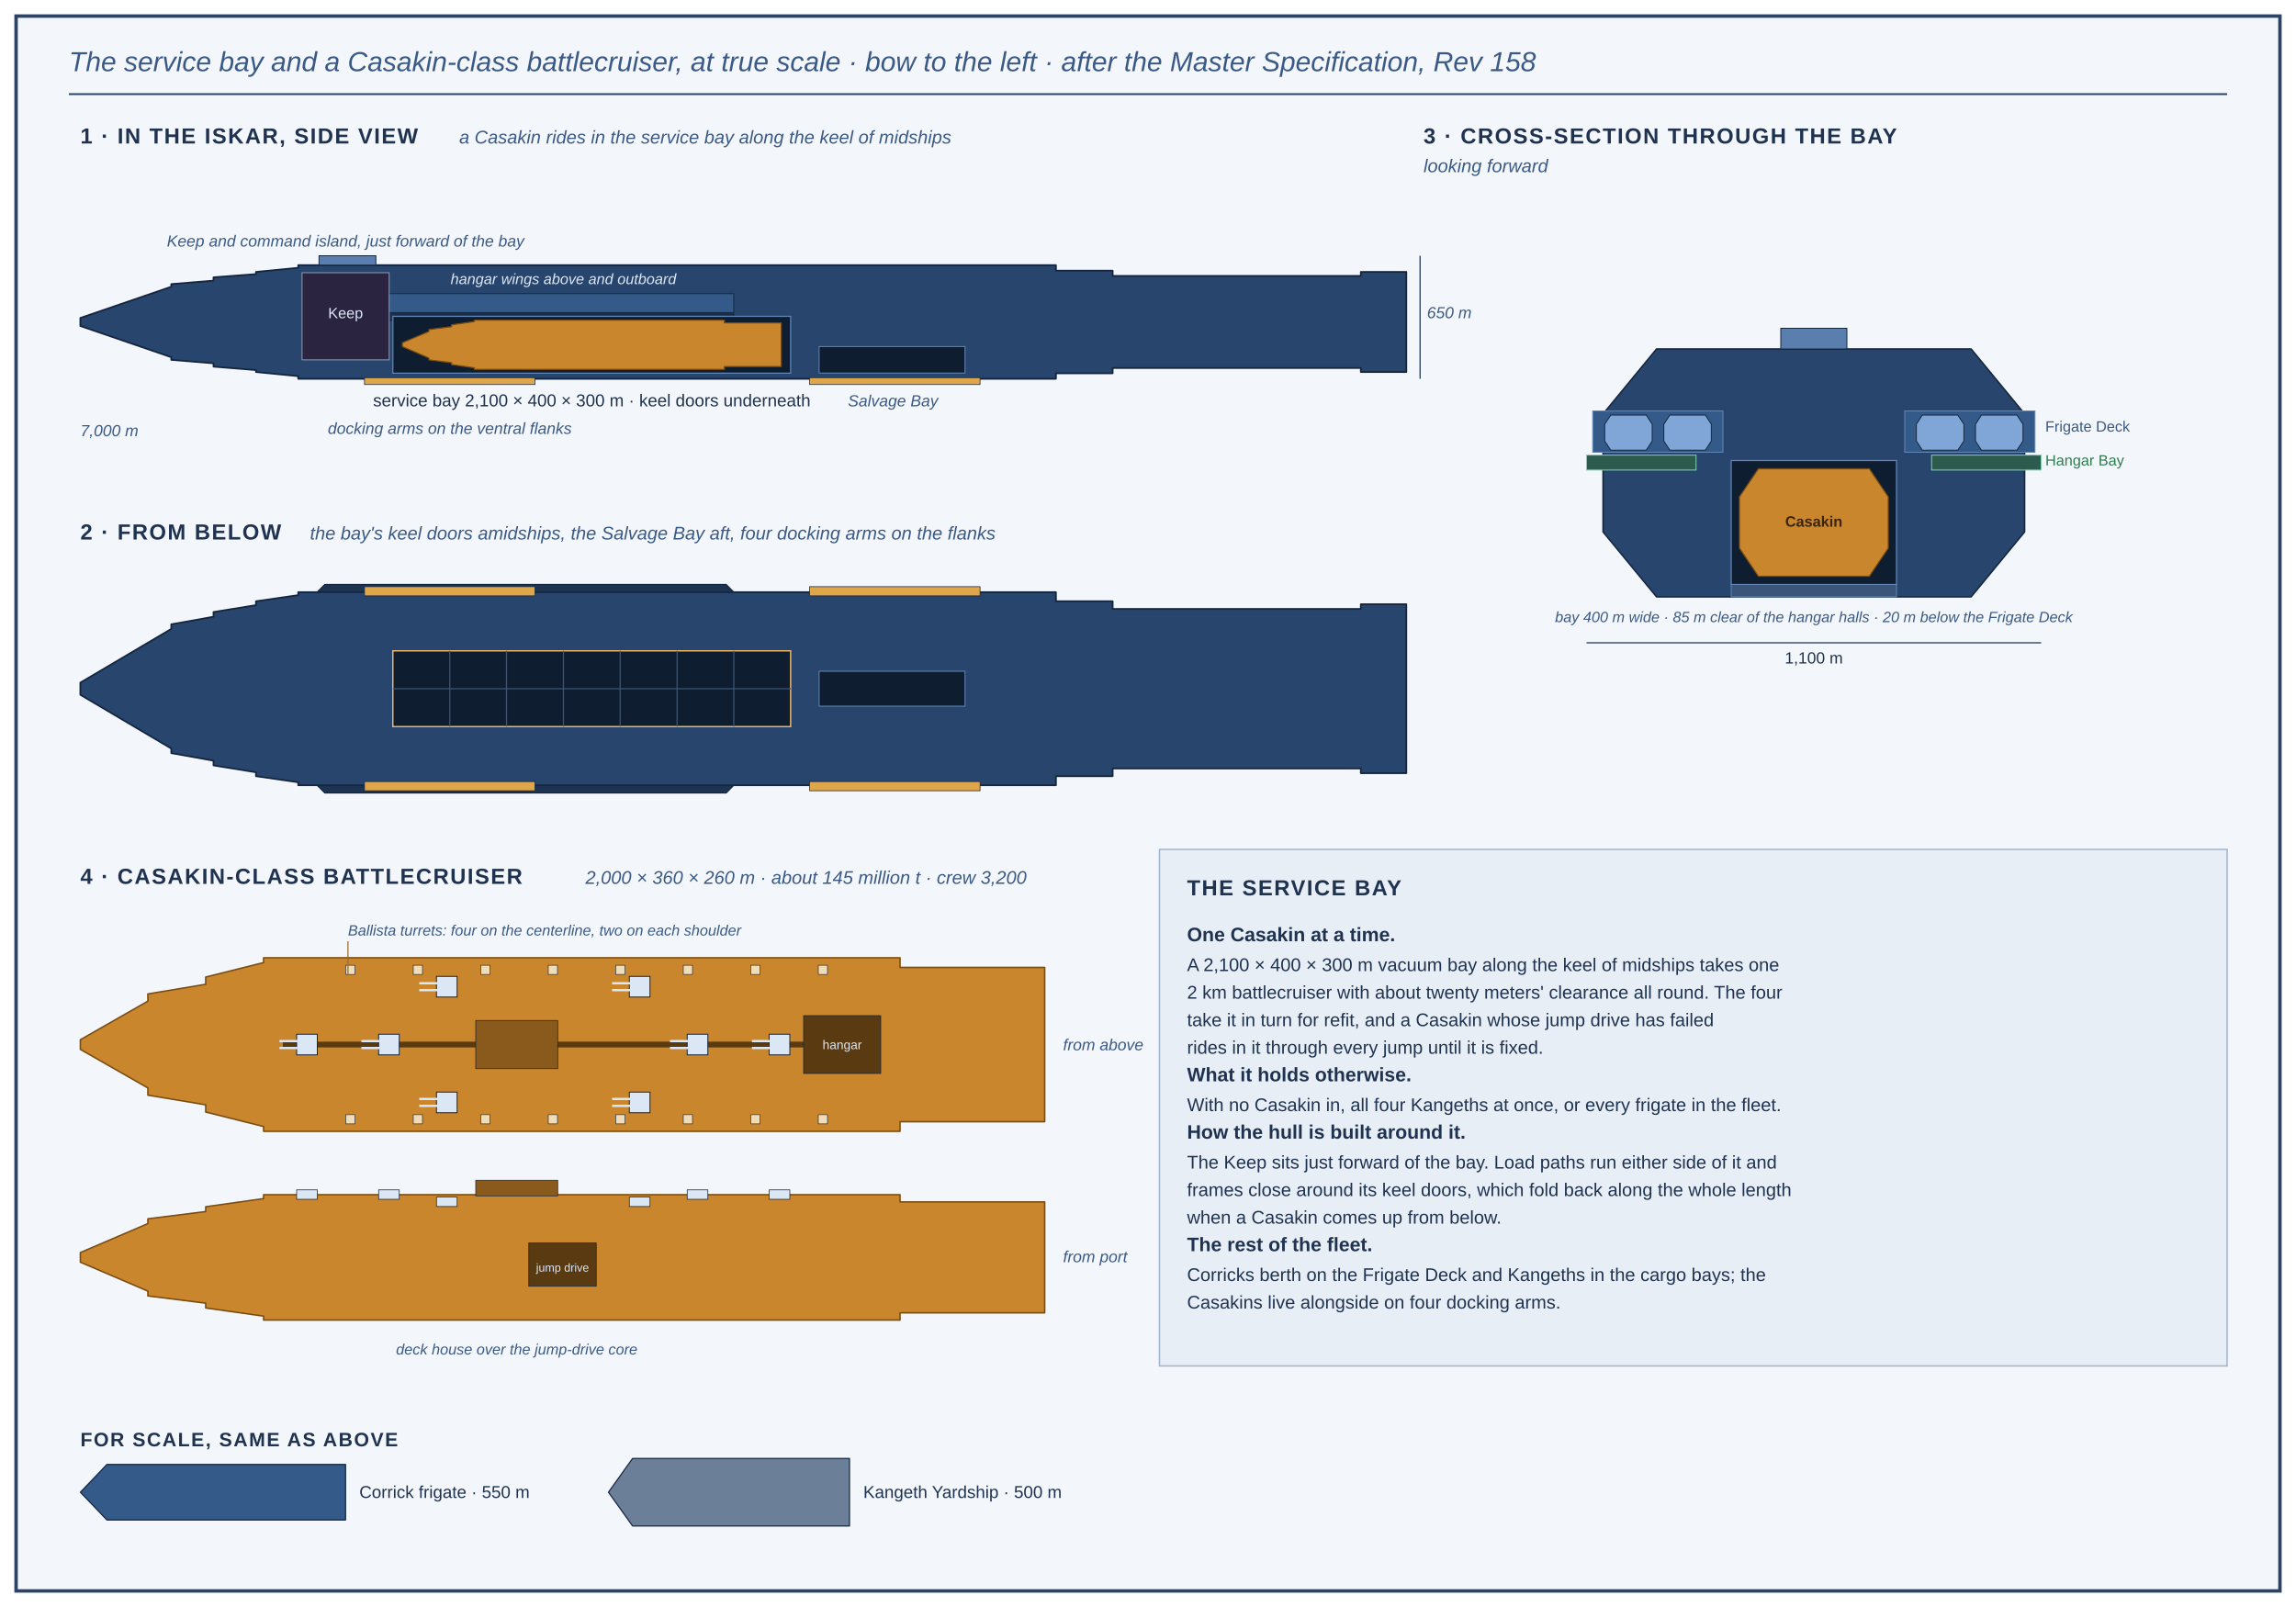
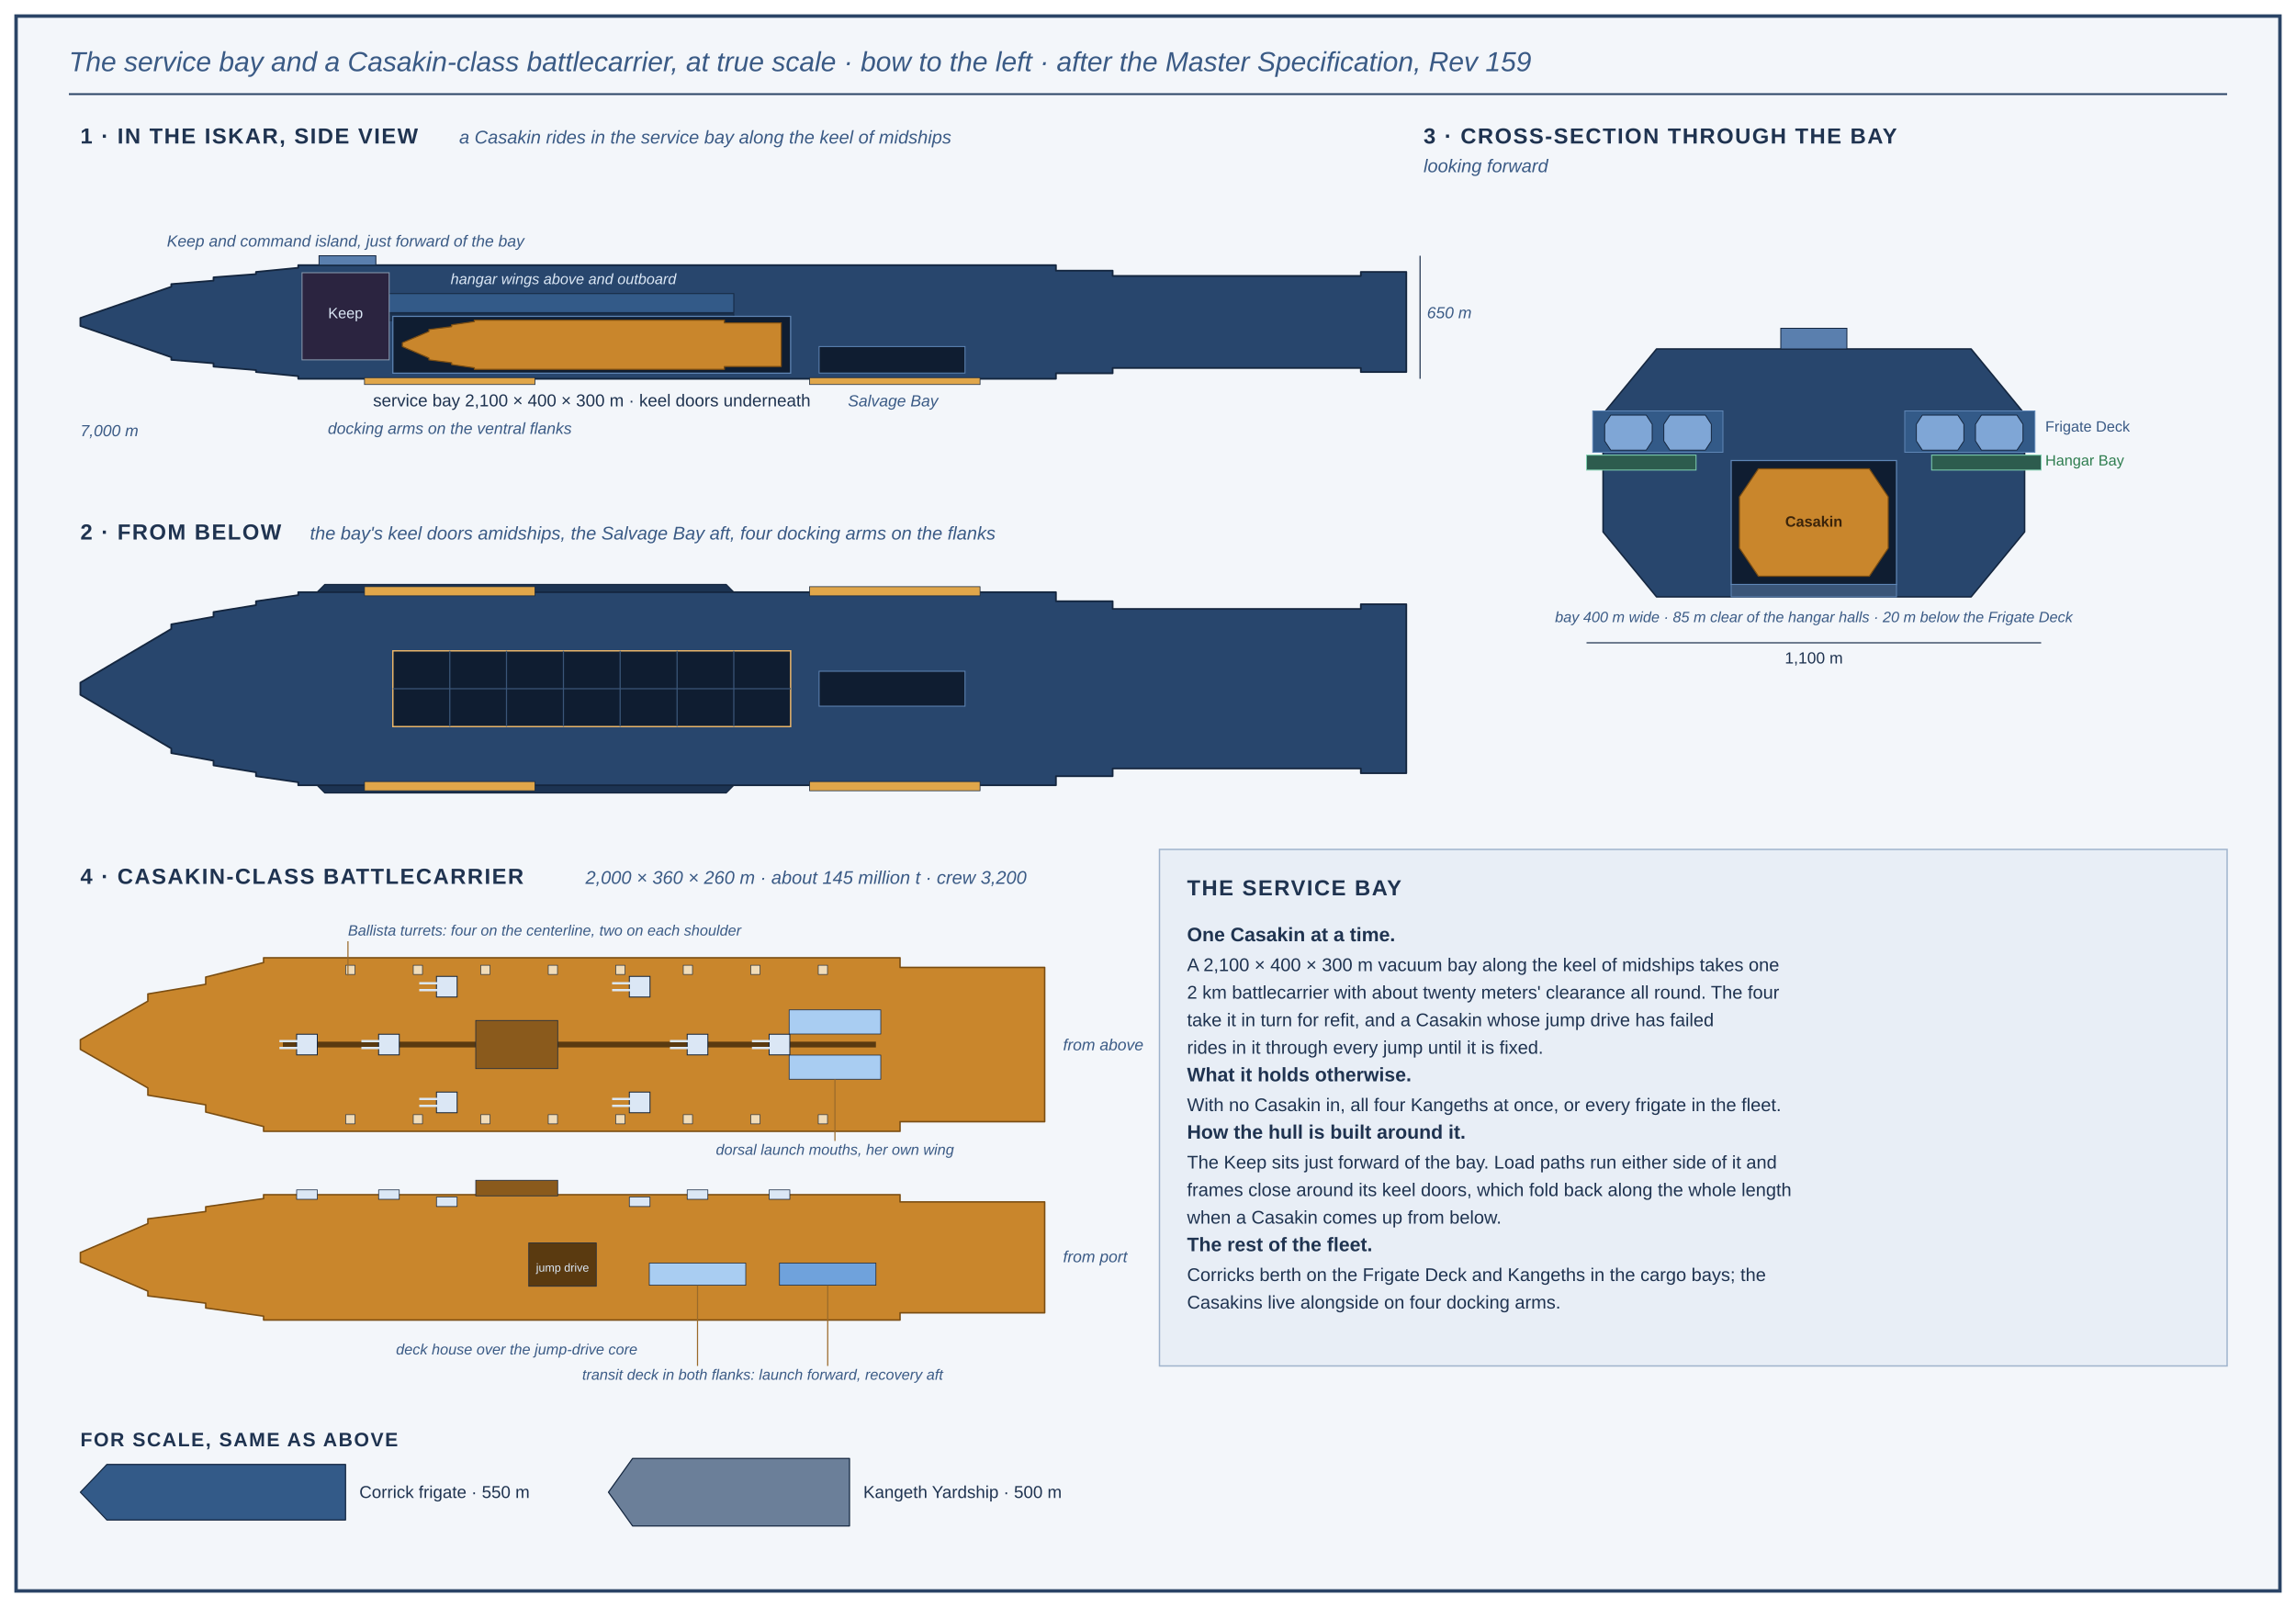
<svg xmlns="http://www.w3.org/2000/svg" viewBox="0 0 2000 1400" width="2000" height="1400">
  <rect width="2000" height="1400" fill="#ffffff" />
  <rect x="14.0" y="14.0" width="1972.0" height="1372.0" fill="#f3f6fa" stroke="#2b4466" stroke-width="3" />
-   <text x="60.0" y="62.0" font-size="24" fill="#3a5a85" text-anchor="start" font-weight="normal" font-style="italic" letter-spacing="0" font-family="Liberation Sans, Arial, Helvetica, sans-serif">The service bay and a Casakin-class battlecruiser, at true scale · bow to the left · after the Master Specification, Rev 158</text>
+   <text x="60.0" y="62.0" font-size="24" fill="#3a5a85" text-anchor="start" font-weight="normal" font-style="italic" letter-spacing="0" font-family="Liberation Sans, Arial, Helvetica, sans-serif">The service bay and a Casakin-class battlecarrier, at true scale · bow to the left · after the Master Specification, Rev 159</text>
  <line x1="60.0" y1="82.0" x2="1940.0" y2="82.0" stroke="#2b4466" stroke-width="1.6" />
  <text x="70.0" y="125.0" font-size="19" fill="#1f3350" text-anchor="start" font-weight="bold" letter-spacing="1.2" font-family="Liberation Sans, Arial, Helvetica, sans-serif">1 · IN THE ISKAR, SIDE VIEW</text>
  <text x="400.0" y="125.0" font-size="16" fill="#3a5a85" text-anchor="start" font-weight="normal" font-style="italic" letter-spacing="0" font-family="Liberation Sans, Arial, Helvetica, sans-serif">a Casakin rides in the service bay along the keel of midships</text>
  <polygon points="70.0,277.0 149.2,249.8 149.2,247.5 186.0,244.5 186.0,241.6 223.0,238.8 223.0,236.9 259.8,233.3 259.8,231.0 919.8,231.0 919.8,235.8 969.2,235.8 969.2,240.4 1185.4,240.4 1185.4,236.9 1225.0,236.9 1225.0,324.1 1185.4,324.1 1185.4,320.6 969.2,320.6 969.2,325.2 919.8,325.2 919.8,330.0 259.8,330.0 259.8,327.7 223.0,324.1 223.0,322.4 186.0,319.4 186.0,316.5 149.2,313.5 149.2,311.2 70.0,284.0" fill="#28466d" stroke="#14263f" stroke-width="1.5" stroke-linejoin="round" />
  <rect x="276.2" y="273.4" width="363.0" height="5.9" fill="#1c3352" stroke="#14263f" stroke-width="0.8" />
  <rect x="276.2" y="255.8" width="363.0" height="16.5" fill="#335a88" stroke="#14263f" stroke-width="0.8" />
  <rect x="263.1" y="237.6" width="75.9" height="75.9" fill="#2b2440" stroke="#8a9bb0" stroke-width="0.8" />
  <text x="301.0" y="277.2" font-size="13" fill="#dbe7f5" text-anchor="middle" font-weight="normal" letter-spacing="0" font-family="Liberation Sans, Arial, Helvetica, sans-serif">Keep</text>
  <rect x="277.9" y="222.8" width="49.5" height="8.2" fill="#5a7fae" stroke="#14263f" stroke-width="0.8" />
  <rect x="342.2" y="275.6" width="346.5" height="49.5" fill="#0f1d31" stroke="#5f86b6" stroke-width="1" />
  <polygon points="350.5,298.6 373.6,288.8 373.6,287.1 393.4,284.6 393.4,283.0 413.2,280.2 413.2,278.9 631.0,278.9 631.0,281.3 680.5,281.3 680.5,319.3 631.0,319.3 631.0,321.8 413.2,321.8 413.2,320.4 393.4,317.6 393.4,316.0 373.6,313.5 373.6,311.9 350.5,301.9" fill="#c9862c" stroke="#7a4d12" stroke-width="1" stroke-linejoin="round" />
  <rect x="713.5" y="301.9" width="127.1" height="23.1" fill="#0f1d31" stroke="#5f86b6" stroke-width="0.8" />
  <rect x="317.5" y="329.0" width="148.5" height="6.0" fill="#e0a64a" stroke="#14263f" stroke-width="0.6" />
  <rect x="705.2" y="329.0" width="148.5" height="6.0" fill="#e0a64a" stroke="#14263f" stroke-width="0.6" />
  <text x="515.5" y="354.0" font-size="15" fill="#1f3350" text-anchor="middle" font-weight="normal" letter-spacing="0" font-family="Liberation Sans, Arial, Helvetica, sans-serif">service bay 2,100 × 400 × 300 m · keel doors underneath</text>
  <text x="777.9" y="354.0" font-size="14" fill="#3a5a85" text-anchor="middle" font-weight="normal" font-style="italic" letter-spacing="0" font-family="Liberation Sans, Arial, Helvetica, sans-serif">Salvage Bay</text>
  <text x="391.8" y="378.0" font-size="14" fill="#3a5a85" text-anchor="middle" font-weight="normal" font-style="italic" letter-spacing="0" font-family="Liberation Sans, Arial, Helvetica, sans-serif">docking arms on the ventral flanks</text>
  <text x="301.0" y="214.8" font-size="14" fill="#3a5a85" text-anchor="middle" font-weight="normal" font-style="italic" letter-spacing="0" font-family="Liberation Sans, Arial, Helvetica, sans-serif">Keep and command island, just forward of the bay</text>
  <text x="490.8" y="247.5" font-size="13" fill="#dbe7f5" text-anchor="middle" font-weight="normal" font-style="italic" letter-spacing="0" font-family="Liberation Sans, Arial, Helvetica, sans-serif">hangar wings above and outboard</text>
  <line x1="1237.0" y1="330.0" x2="1237.0" y2="222.8" stroke="#1f3350" stroke-width="1" />
  <text x="1243.0" y="277.2" font-size="14" fill="#3a5a85" text-anchor="start" font-weight="normal" font-style="italic" letter-spacing="0" font-family="Liberation Sans, Arial, Helvetica, sans-serif">650 m</text>
  <text x="70.0" y="380.0" font-size="14" fill="#3a5a85" text-anchor="start" font-weight="normal" font-style="italic" letter-spacing="0" font-family="Liberation Sans, Arial, Helvetica, sans-serif">7,000 m</text>
  <text x="70.0" y="470.0" font-size="19" fill="#1f3350" text-anchor="start" font-weight="bold" letter-spacing="1.2" font-family="Liberation Sans, Arial, Helvetica, sans-serif">2 · FROM BELOW</text>
  <text x="270.0" y="470.0" font-size="16" fill="#3a5a85" text-anchor="start" font-weight="normal" font-style="italic" letter-spacing="0" font-family="Liberation Sans, Arial, Helvetica, sans-serif">the bay's keel doors amidships, the Salvage Bay aft, four docking arms on the flanks</text>
  <polygon points="276.2,515.9 282.9,509.2 632.6,509.2 639.2,515.9" fill="#1c3352" stroke="#14263f" stroke-width="1" stroke-linejoin="round" />
  <polygon points="276.2,684.1 282.9,690.8 632.6,690.8 639.2,684.1" fill="#1c3352" stroke="#14263f" stroke-width="1" stroke-linejoin="round" />
  <polygon points="70.0,594.7 149.2,547.9 149.2,543.9 186.0,537.3 186.0,533.2 223.0,527.2 223.0,523.8 259.8,518.5 259.8,515.9 919.8,515.9 919.8,523.8 969.2,523.8 969.2,530.5 1185.4,530.5 1185.4,526.4 1225.0,526.4 1225.0,673.6 1185.4,673.6 1185.4,669.5 969.2,669.5 969.2,676.2 919.8,676.2 919.8,684.1 259.8,684.1 259.8,681.5 223.0,676.2 223.0,672.8 186.0,666.8 186.0,662.7 149.2,656.1 149.2,652.1 70.0,605.3" fill="#28466d" stroke="#14263f" stroke-width="1.5" stroke-linejoin="round" />
  <rect x="342.2" y="567.0" width="346.5" height="66.0" fill="#0f1d31" stroke="#e9b56a" stroke-width="1.2" />
  <line x1="391.8" y1="567.0" x2="391.8" y2="633.0" stroke="#3a5578" stroke-width="1" />
  <line x1="441.2" y1="567.0" x2="441.2" y2="633.0" stroke="#3a5578" stroke-width="1" />
  <line x1="490.8" y1="567.0" x2="490.8" y2="633.0" stroke="#3a5578" stroke-width="1" />
  <line x1="540.2" y1="567.0" x2="540.2" y2="633.0" stroke="#3a5578" stroke-width="1" />
  <line x1="589.8" y1="567.0" x2="589.8" y2="633.0" stroke="#3a5578" stroke-width="1" />
  <line x1="639.2" y1="567.0" x2="639.2" y2="633.0" stroke="#3a5578" stroke-width="1" />
  <line x1="342.2" y1="600.0" x2="688.8" y2="600.0" stroke="#3a5578" stroke-width="1" />
  <rect x="713.5" y="584.8" width="127.1" height="30.4" fill="#0f1d31" stroke="#5f86b6" stroke-width="0.8" />
  <rect x="317.5" y="511.1" width="148.5" height="8.0" fill="#e0a64a" stroke="#14263f" stroke-width="0.6" />
  <rect x="705.2" y="511.1" width="148.5" height="8.0" fill="#e0a64a" stroke="#14263f" stroke-width="0.6" />
  <rect x="317.5" y="680.9" width="148.5" height="8.0" fill="#e0a64a" stroke="#14263f" stroke-width="0.6" />
  <rect x="705.2" y="680.9" width="148.5" height="8.0" fill="#e0a64a" stroke="#14263f" stroke-width="0.6" />
  <text x="1240.0" y="125.0" font-size="19" fill="#1f3350" text-anchor="start" font-weight="bold" letter-spacing="1.2" font-family="Liberation Sans, Arial, Helvetica, sans-serif">3 · CROSS-SECTION THROUGH THE BAY</text>
  <text x="1240.0" y="150.0" font-size="16" fill="#3a5a85" text-anchor="start" font-weight="normal" font-style="italic" letter-spacing="0" font-family="Liberation Sans, Arial, Helvetica, sans-serif">looking forward</text>
  <polygon points="1443.0,304.0 1717.0,304.0 1763.6,360.6 1763.6,463.4 1717.0,520.0 1443.0,520.0 1396.4,463.4 1396.4,360.6" fill="#28466d" stroke="#14263f" stroke-width="1.3" stroke-linejoin="round" />
  <rect x="1382.0" y="396.5" width="95.4" height="13.0" fill="#2d5c4e" stroke="#7fd1b0" stroke-width="0.8" />
  <rect x="1387.4" y="358.0" width="113.4" height="36.0" fill="#335a88" stroke="#5f86b6" stroke-width="0.8" />
  <polygon points="1454.6,361.6 1485.5,361.6 1490.7,369.6 1490.7,384.2 1485.5,392.2 1454.6,392.2 1449.3,384.2 1449.3,369.6" fill="#7fa6d6" stroke="#14263f" stroke-width="0.8" stroke-linejoin="round" />
  <polygon points="1403.1,361.6 1434.0,361.6 1439.2,369.6 1439.2,384.2 1434.0,392.2 1403.1,392.2 1397.8,384.2 1397.8,369.6" fill="#7fa6d6" stroke="#14263f" stroke-width="0.8" stroke-linejoin="round" />
  <rect x="1682.6" y="396.5" width="95.4" height="13.0" fill="#2d5c4e" stroke="#7fd1b0" stroke-width="0.8" />
  <rect x="1659.2" y="358.0" width="113.4" height="36.0" fill="#335a88" stroke="#5f86b6" stroke-width="0.8" />
  <polygon points="1674.5,361.6 1705.4,361.6 1710.7,369.6 1710.7,384.2 1705.4,392.2 1674.5,392.2 1669.3,384.2 1669.3,369.6" fill="#7fa6d6" stroke="#14263f" stroke-width="0.8" stroke-linejoin="round" />
  <polygon points="1726.0,361.6 1756.9,361.6 1762.2,369.6 1762.2,384.2 1756.9,392.2 1726.0,392.2 1720.8,384.2 1720.8,369.6" fill="#7fa6d6" stroke="#14263f" stroke-width="0.8" stroke-linejoin="round" />
  <rect x="1551.2" y="286.0" width="57.6" height="18.0" fill="#5a7fae" stroke="#14263f" stroke-width="0.8" />
  <rect x="1508.0" y="401.2" width="144.0" height="108.0" fill="#0f1d31" stroke="#5f86b6" stroke-width="1" />
  <rect x="1508.0" y="509.2" width="144.0" height="10.8" fill="#3a5578" stroke="#5f86b6" stroke-width="0.8" />
  <polygon points="1531.7,408.4 1628.3,408.4 1644.8,432.9 1644.8,477.5 1628.3,502.0 1531.7,502.0 1515.2,477.5 1515.2,432.9" fill="#c9862c" stroke="#7a4d12" stroke-width="1" stroke-linejoin="round" />
  <text x="1580.0" y="458.8" font-size="13" fill="#3b240a" text-anchor="middle" font-weight="bold" letter-spacing="0" font-family="Liberation Sans, Arial, Helvetica, sans-serif">Casakin</text>
  <text x="1781.6" y="376.0" font-size="13" fill="#3a5a85" text-anchor="start" font-weight="normal" letter-spacing="0" font-family="Liberation Sans, Arial, Helvetica, sans-serif">Frigate Deck</text>
  <text x="1781.6" y="405.5" font-size="13" fill="#2e7d4f" text-anchor="start" font-weight="normal" letter-spacing="0" font-family="Liberation Sans, Arial, Helvetica, sans-serif">Hangar Bay</text>
  <text x="1580.0" y="542.0" font-size="13" fill="#3a5a85" text-anchor="middle" font-weight="normal" font-style="italic" letter-spacing="0" font-family="Liberation Sans, Arial, Helvetica, sans-serif">bay 400 m wide · 85 m clear of the hangar halls · 20 m below the Frigate Deck</text>
  <line x1="1382.0" y1="560.0" x2="1778.0" y2="560.0" stroke="#1f3350" stroke-width="1" />
  <text x="1580.0" y="578.0" font-size="14" fill="#1f3350" text-anchor="middle" font-weight="normal" letter-spacing="0" font-family="Liberation Sans, Arial, Helvetica, sans-serif">1,100 m</text>
-   <text x="70.0" y="770.0" font-size="19" fill="#1f3350" text-anchor="start" font-weight="bold" letter-spacing="1.2" font-family="Liberation Sans, Arial, Helvetica, sans-serif">4 · CASAKIN-CLASS BATTLECRUISER</text>
+   <text x="70.0" y="770.0" font-size="19" fill="#1f3350" text-anchor="start" font-weight="bold" letter-spacing="1.2" font-family="Liberation Sans, Arial, Helvetica, sans-serif">4 · CASAKIN-CLASS BATTLECARRIER</text>
  <text x="510.0" y="770.0" font-size="16" fill="#3a5a85" text-anchor="start" font-weight="normal" font-style="italic" letter-spacing="0" font-family="Liberation Sans, Arial, Helvetica, sans-serif">2,000 × 360 × 260 m · about 145 million t · crew 3,200</text>
  <polygon points="70.0,905.8 128.8,872.2 128.8,865.9 179.2,857.5 179.2,851.2 229.6,838.6 229.6,834.4 784.0,834.4 784.0,842.8 910.0,842.8 910.0,977.2 784.0,977.2 784.0,985.6 229.6,985.6 229.6,981.4 179.2,968.8 179.2,962.5 128.8,954.1 128.8,947.8 70.0,914.2" fill="#c9862c" stroke="#7a4d12" stroke-width="1.3" stroke-linejoin="round" />
  <rect x="246.4" y="907.5" width="516.6" height="5.0" fill="#5a3a10" stroke="none" stroke-width="1" />
  <rect x="414.4" y="889.0" width="71.4" height="42.0" fill="#8a5a1c" stroke="#14263f" stroke-width="0.6" />
  <rect x="258.4" y="901.0" width="18.0" height="18.0" fill="#dbe7f5" stroke="#14263f" stroke-width="0.8" />
  <line x1="263.4" y1="907.0" x2="243.4" y2="907.0" stroke="#dbe7f5" stroke-width="2" />
  <line x1="263.4" y1="913.0" x2="243.4" y2="913.0" stroke="#dbe7f5" stroke-width="2" />
  <rect x="329.8" y="901.0" width="18.0" height="18.0" fill="#dbe7f5" stroke="#14263f" stroke-width="0.8" />
  <line x1="334.8" y1="907.0" x2="314.8" y2="907.0" stroke="#dbe7f5" stroke-width="2" />
  <line x1="334.8" y1="913.0" x2="314.8" y2="913.0" stroke="#dbe7f5" stroke-width="2" />
  <rect x="598.6" y="901.0" width="18.0" height="18.0" fill="#dbe7f5" stroke="#14263f" stroke-width="0.8" />
  <line x1="603.6" y1="907.0" x2="583.6" y2="907.0" stroke="#dbe7f5" stroke-width="2" />
  <line x1="603.6" y1="913.0" x2="583.6" y2="913.0" stroke="#dbe7f5" stroke-width="2" />
  <rect x="670.0" y="901.0" width="18.0" height="18.0" fill="#dbe7f5" stroke="#14263f" stroke-width="0.8" />
  <line x1="675.0" y1="907.0" x2="655.0" y2="907.0" stroke="#dbe7f5" stroke-width="2" />
  <line x1="675.0" y1="913.0" x2="655.0" y2="913.0" stroke="#dbe7f5" stroke-width="2" />
  <rect x="380.2" y="850.6" width="18.0" height="18.0" fill="#dbe7f5" stroke="#14263f" stroke-width="0.8" />
  <line x1="385.2" y1="856.6" x2="365.2" y2="856.6" stroke="#dbe7f5" stroke-width="2" />
  <line x1="385.2" y1="862.6" x2="365.2" y2="862.6" stroke="#dbe7f5" stroke-width="2" />
  <rect x="548.2" y="850.6" width="18.0" height="18.0" fill="#dbe7f5" stroke="#14263f" stroke-width="0.8" />
  <line x1="553.2" y1="856.6" x2="533.2" y2="856.6" stroke="#dbe7f5" stroke-width="2" />
  <line x1="553.2" y1="862.6" x2="533.2" y2="862.6" stroke="#dbe7f5" stroke-width="2" />
  <rect x="301.2" y="840.9" width="8.0" height="8.0" fill="#f1dcb8" stroke="#14263f" stroke-width="0.5" />
  <rect x="360.0" y="840.9" width="8.0" height="8.0" fill="#f1dcb8" stroke="#14263f" stroke-width="0.5" />
  <rect x="418.8" y="840.9" width="8.0" height="8.0" fill="#f1dcb8" stroke="#14263f" stroke-width="0.5" />
  <rect x="477.6" y="840.9" width="8.0" height="8.0" fill="#f1dcb8" stroke="#14263f" stroke-width="0.5" />
  <rect x="536.4" y="840.9" width="8.0" height="8.0" fill="#f1dcb8" stroke="#14263f" stroke-width="0.5" />
  <rect x="595.2" y="840.9" width="8.0" height="8.0" fill="#f1dcb8" stroke="#14263f" stroke-width="0.5" />
  <rect x="654.0" y="840.9" width="8.0" height="8.0" fill="#f1dcb8" stroke="#14263f" stroke-width="0.5" />
  <rect x="712.8" y="840.9" width="8.0" height="8.0" fill="#f1dcb8" stroke="#14263f" stroke-width="0.5" />
  <rect x="380.2" y="951.4" width="18.0" height="18.0" fill="#dbe7f5" stroke="#14263f" stroke-width="0.8" />
  <line x1="385.2" y1="957.4" x2="365.2" y2="957.4" stroke="#dbe7f5" stroke-width="2" />
  <line x1="385.2" y1="963.4" x2="365.2" y2="963.4" stroke="#dbe7f5" stroke-width="2" />
  <rect x="548.2" y="951.4" width="18.0" height="18.0" fill="#dbe7f5" stroke="#14263f" stroke-width="0.8" />
  <line x1="553.2" y1="957.4" x2="533.2" y2="957.4" stroke="#dbe7f5" stroke-width="2" />
  <line x1="553.2" y1="963.4" x2="533.2" y2="963.4" stroke="#dbe7f5" stroke-width="2" />
  <rect x="301.2" y="971.1" width="8.0" height="8.0" fill="#f1dcb8" stroke="#14263f" stroke-width="0.5" />
  <rect x="360.0" y="971.1" width="8.0" height="8.0" fill="#f1dcb8" stroke="#14263f" stroke-width="0.5" />
  <rect x="418.8" y="971.1" width="8.0" height="8.0" fill="#f1dcb8" stroke="#14263f" stroke-width="0.5" />
  <rect x="477.6" y="971.1" width="8.0" height="8.0" fill="#f1dcb8" stroke="#14263f" stroke-width="0.5" />
  <rect x="536.4" y="971.1" width="8.0" height="8.0" fill="#f1dcb8" stroke="#14263f" stroke-width="0.5" />
  <rect x="595.2" y="971.1" width="8.0" height="8.0" fill="#f1dcb8" stroke="#14263f" stroke-width="0.5" />
  <rect x="654.0" y="971.1" width="8.0" height="8.0" fill="#f1dcb8" stroke="#14263f" stroke-width="0.5" />
  <rect x="712.8" y="971.1" width="8.0" height="8.0" fill="#f1dcb8" stroke="#14263f" stroke-width="0.5" />
-   <rect x="700.0" y="884.8" width="67.2" height="50.4" fill="#5a3a10" stroke="#14263f" stroke-width="0.6" />
-   <text x="733.6" y="914.0" font-size="11" fill="#dbe7f5" text-anchor="middle" font-weight="normal" letter-spacing="0" font-family="Liberation Sans, Arial, Helvetica, sans-serif">hangar</text>
+   <rect x="687.4" y="879.8" width="79.8" height="21.0" fill="#a9cdf2" stroke="#14263f" stroke-width="0.6" />
+   <rect x="687.4" y="919.2" width="79.8" height="21.0" fill="#a9cdf2" stroke="#14263f" stroke-width="0.6" />
+   <text x="727.3" y="1006.0" font-size="13" fill="#3a5a85" text-anchor="middle" font-weight="normal" font-style="italic" letter-spacing="0" font-family="Liberation Sans, Arial, Helvetica, sans-serif">dorsal launch mouths, her own wing</text>
+   <line x1="727.3" y1="994.0" x2="727.3" y2="940.2" stroke="#9a6a2a" stroke-width="1" />
  <polygon points="70.0,1091.2 128.8,1066.0 128.8,1061.8 179.2,1055.5 179.2,1051.3 229.6,1044.2 229.6,1040.8 784.0,1040.8 784.0,1047.1 910.0,1047.1 910.0,1143.7 784.0,1143.7 784.0,1150.0 229.6,1150.0 229.6,1146.6 179.2,1139.5 179.2,1135.3 128.8,1129.0 128.8,1124.8 70.0,1099.6" fill="#c9862c" stroke="#7a4d12" stroke-width="1.3" stroke-linejoin="round" />
  <rect x="258.4" y="1036.6" width="18.0" height="8.2" fill="#dbe7f5" stroke="#14263f" stroke-width="0.6" />
  <rect x="329.8" y="1036.6" width="18.0" height="8.2" fill="#dbe7f5" stroke="#14263f" stroke-width="0.6" />
  <rect x="598.6" y="1036.6" width="18.0" height="8.2" fill="#dbe7f5" stroke="#14263f" stroke-width="0.6" />
  <rect x="670.0" y="1036.6" width="18.0" height="8.2" fill="#dbe7f5" stroke="#14263f" stroke-width="0.6" />
  <rect x="380.2" y="1042.9" width="18.0" height="8.2" fill="#dbe7f5" stroke="#14263f" stroke-width="0.6" />
  <rect x="548.2" y="1042.9" width="18.0" height="8.2" fill="#dbe7f5" stroke="#14263f" stroke-width="0.6" />
  <rect x="414.4" y="1028.2" width="71.4" height="13.6" fill="#8a5a1c" stroke="#14263f" stroke-width="0.6" />
  <rect x="460.6" y="1082.8" width="58.8" height="37.8" fill="#5a3a10" stroke="#14263f" stroke-width="0.6" />
  <text x="490.0" y="1107.8" font-size="10" fill="#dbe7f5" text-anchor="middle" font-weight="normal" letter-spacing="0" font-family="Liberation Sans, Arial, Helvetica, sans-serif">jump drive</text>
  <text x="926.0" y="915.0" font-size="14" fill="#3a5a85" text-anchor="start" font-weight="normal" font-style="italic" letter-spacing="0" font-family="Liberation Sans, Arial, Helvetica, sans-serif">from above</text>
  <text x="926.0" y="1099.6" font-size="14" fill="#3a5a85" text-anchor="start" font-weight="normal" font-style="italic" letter-spacing="0" font-family="Liberation Sans, Arial, Helvetica, sans-serif">from port</text>
  <text x="303.1" y="815.0" font-size="13" fill="#3a5a85" text-anchor="start" font-weight="normal" font-style="italic" letter-spacing="0" font-family="Liberation Sans, Arial, Helvetica, sans-serif">Ballista turrets: four on the centerline, two on each shoulder</text>
  <line x1="303.1" y1="820.0" x2="303.1" y2="850.0" stroke="#9a6a2a" stroke-width="1" />
  <text x="450.1" y="1180.0" font-size="13" fill="#3a5a85" text-anchor="middle" font-weight="normal" font-style="italic" letter-spacing="0" font-family="Liberation Sans, Arial, Helvetica, sans-serif">deck house over the jump-drive core</text>
+   <rect x="565.6" y="1100.4" width="84.0" height="19.3" fill="#a9cdf2" stroke="#14263f" stroke-width="0.6" />
+   <rect x="679.0" y="1100.4" width="84.0" height="19.3" fill="#6fa2dc" stroke="#14263f" stroke-width="0.6" />
+   <text x="664.3" y="1202.0" font-size="13" fill="#3a5a85" text-anchor="middle" font-weight="normal" font-style="italic" letter-spacing="0" font-family="Liberation Sans, Arial, Helvetica, sans-serif">transit deck in both flanks: launch forward, recovery aft</text>
+   <line x1="607.6" y1="1190.0" x2="607.6" y2="1119.8" stroke="#9a6a2a" stroke-width="1" />
+   <line x1="721.0" y1="1190.0" x2="721.0" y2="1119.8" stroke="#9a6a2a" stroke-width="1" />
  <text x="70.0" y="1260.0" font-size="17" fill="#1f3350" text-anchor="start" font-weight="bold" letter-spacing="1.2" font-family="Liberation Sans, Arial, Helvetica, sans-serif">FOR SCALE, SAME AS ABOVE</text>
  <polygon points="70.0,1300.0 83.9,1285.5 93.1,1275.8 301.0,1275.8 301.0,1324.2 93.1,1324.2 83.9,1314.5" fill="#335a88" stroke="#14263f" stroke-width="1" stroke-linejoin="round" />
  <text x="313.0" y="1305.0" font-size="15" fill="#1f3350" text-anchor="start" font-weight="normal" letter-spacing="0" font-family="Liberation Sans, Arial, Helvetica, sans-serif">Corrick frigate · 550 m</text>
  <polygon points="530.0,1300.0 542.6,1282.4 551.0,1270.6 740.0,1270.6 740.0,1329.4 551.0,1329.4 542.6,1317.6" fill="#6b7f99" stroke="#14263f" stroke-width="1" stroke-linejoin="round" />
  <text x="752.0" y="1305.0" font-size="15" fill="#1f3350" text-anchor="start" font-weight="normal" letter-spacing="0" font-family="Liberation Sans, Arial, Helvetica, sans-serif">Kangeth Yardship · 500 m</text>
  <rect x="1010.0" y="740.0" width="930.0" height="450.0" fill="#e8eef6" stroke="#9fb3cc" stroke-width="1.2" />
  <text x="1034.0" y="780.0" font-size="19" fill="#1f3350" text-anchor="start" font-weight="bold" letter-spacing="1.2" font-family="Liberation Sans, Arial, Helvetica, sans-serif">THE SERVICE BAY</text>
  <text x="1034.0" y="820.0" font-size="17" fill="#1f3350" text-anchor="start" font-weight="bold" letter-spacing="0" font-family="Liberation Sans, Arial, Helvetica, sans-serif">One Casakin at a time.</text>
  <text x="1034.0" y="846.0" font-size="16" fill="#1f3350" text-anchor="start" font-weight="normal" letter-spacing="0" font-family="Liberation Sans, Arial, Helvetica, sans-serif">A 2,100 × 400 × 300 m vacuum bay along the keel of midships takes one</text>
-   <text x="1034.0" y="870.0" font-size="16" fill="#1f3350" text-anchor="start" font-weight="normal" letter-spacing="0" font-family="Liberation Sans, Arial, Helvetica, sans-serif">2 km battlecruiser with about twenty meters' clearance all round. The four</text>
+   <text x="1034.0" y="870.0" font-size="16" fill="#1f3350" text-anchor="start" font-weight="normal" letter-spacing="0" font-family="Liberation Sans, Arial, Helvetica, sans-serif">2 km battlecarrier with about twenty meters' clearance all round. The four</text>
  <text x="1034.0" y="894.0" font-size="16" fill="#1f3350" text-anchor="start" font-weight="normal" letter-spacing="0" font-family="Liberation Sans, Arial, Helvetica, sans-serif">take it in turn for refit, and a Casakin whose jump drive has failed</text>
  <text x="1034.0" y="918.0" font-size="16" fill="#1f3350" text-anchor="start" font-weight="normal" letter-spacing="0" font-family="Liberation Sans, Arial, Helvetica, sans-serif">rides in it through every jump until it is fixed.</text>
  <text x="1034.0" y="942.0" font-size="17" fill="#1f3350" text-anchor="start" font-weight="bold" letter-spacing="0" font-family="Liberation Sans, Arial, Helvetica, sans-serif">What it holds otherwise.</text>
  <text x="1034.0" y="968.0" font-size="16" fill="#1f3350" text-anchor="start" font-weight="normal" letter-spacing="0" font-family="Liberation Sans, Arial, Helvetica, sans-serif">With no Casakin in, all four Kangeths at once, or every frigate in the fleet.</text>
  <text x="1034.0" y="992.0" font-size="17" fill="#1f3350" text-anchor="start" font-weight="bold" letter-spacing="0" font-family="Liberation Sans, Arial, Helvetica, sans-serif">How the hull is built around it.</text>
  <text x="1034.0" y="1018.0" font-size="16" fill="#1f3350" text-anchor="start" font-weight="normal" letter-spacing="0" font-family="Liberation Sans, Arial, Helvetica, sans-serif">The Keep sits just forward of the bay. Load paths run either side of it and</text>
  <text x="1034.0" y="1042.0" font-size="16" fill="#1f3350" text-anchor="start" font-weight="normal" letter-spacing="0" font-family="Liberation Sans, Arial, Helvetica, sans-serif">frames close around its keel doors, which fold back along the whole length</text>
  <text x="1034.0" y="1066.0" font-size="16" fill="#1f3350" text-anchor="start" font-weight="normal" letter-spacing="0" font-family="Liberation Sans, Arial, Helvetica, sans-serif">when a Casakin comes up from below.</text>
  <text x="1034.0" y="1090.0" font-size="17" fill="#1f3350" text-anchor="start" font-weight="bold" letter-spacing="0" font-family="Liberation Sans, Arial, Helvetica, sans-serif">The rest of the fleet.</text>
  <text x="1034.0" y="1116.0" font-size="16" fill="#1f3350" text-anchor="start" font-weight="normal" letter-spacing="0" font-family="Liberation Sans, Arial, Helvetica, sans-serif">Corricks berth on the Frigate Deck and Kangeths in the cargo bays; the</text>
  <text x="1034.0" y="1140.0" font-size="16" fill="#1f3350" text-anchor="start" font-weight="normal" letter-spacing="0" font-family="Liberation Sans, Arial, Helvetica, sans-serif">Casakins live alongside on four docking arms.</text>
</svg>
